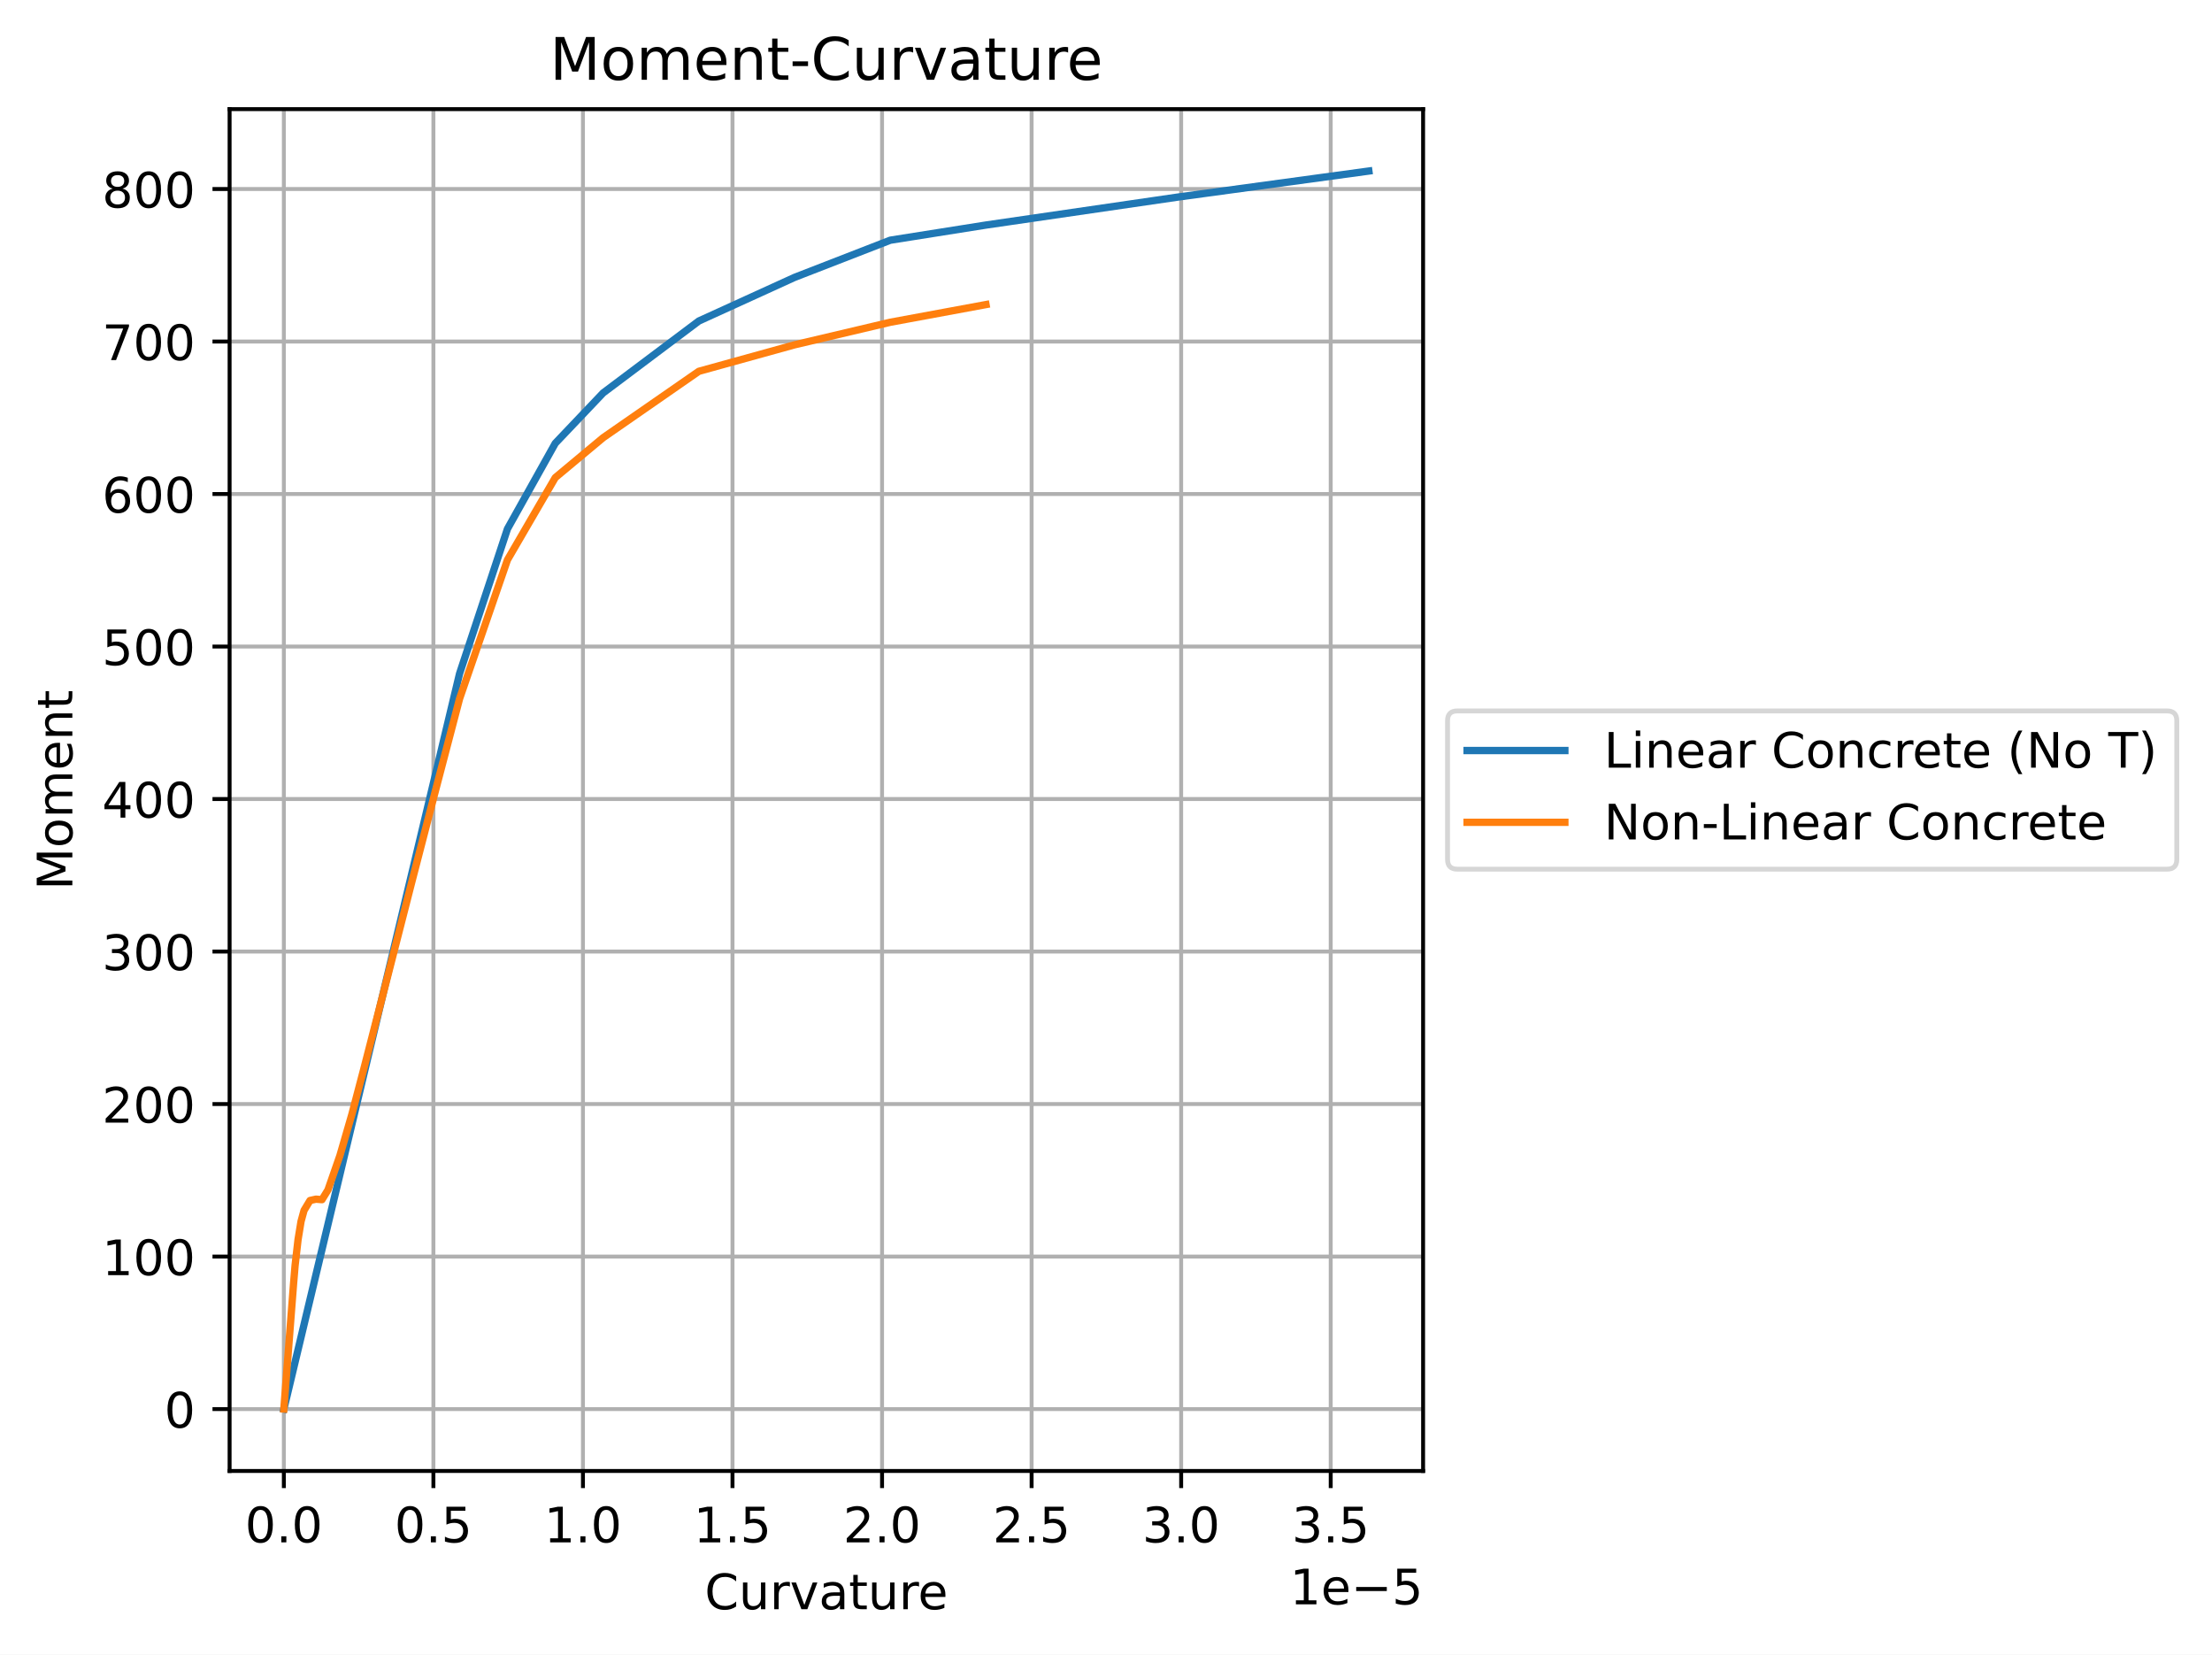
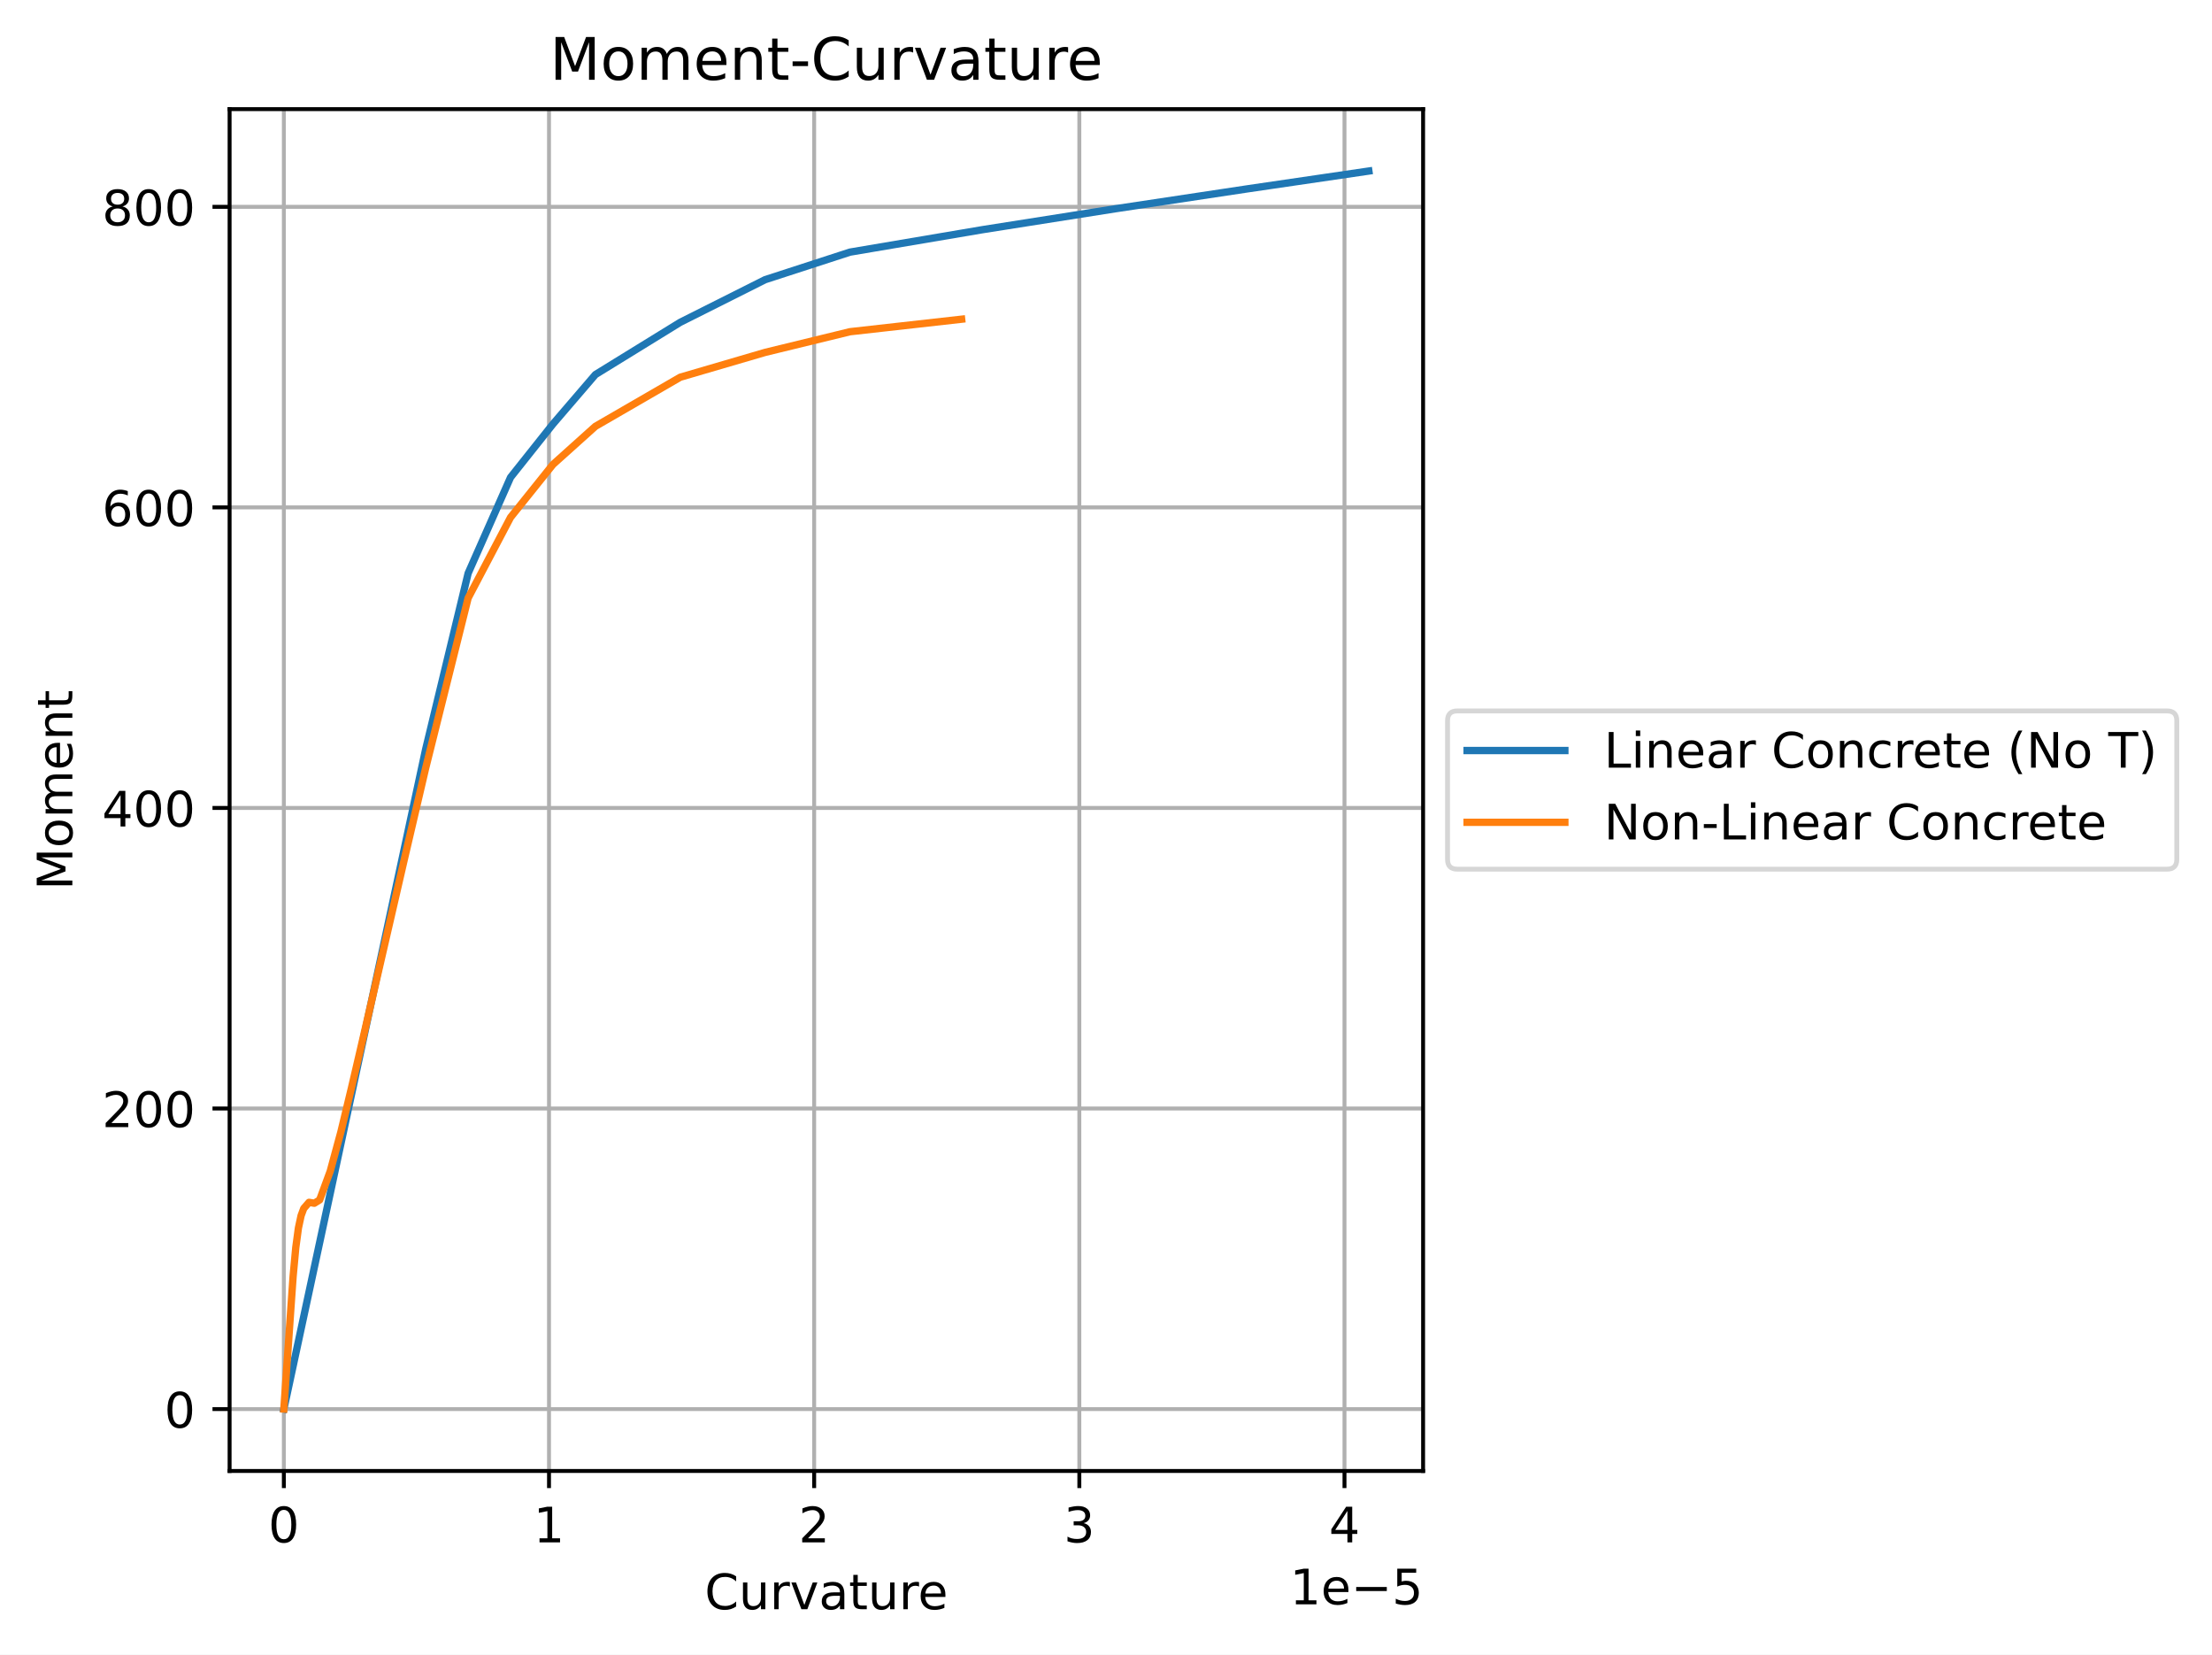
<svg xmlns="http://www.w3.org/2000/svg" xmlns:xlink="http://www.w3.org/1999/xlink" width="452.478pt" height="338.374pt" viewBox="0 0 452.478 338.374" version="1.1">
  <defs>
    <style type="text/css">*{stroke-linejoin: round; stroke-linecap: butt}</style>
  </defs>
  <g id="figure_1">
    <g id="patch_1">
      <path d="M 0 338.374  L 452.478 338.374  L 452.478 0  L 0 0  z " style="fill: #ffffff" />
    </g>
    <g id="axes_1">
      <g id="patch_2">
        <path d="M 46.966 300.818  L 291.103 300.818  L 291.103 22.318  L 46.966 22.318  z " style="fill: #ffffff" />
      </g>
      <g id="matplotlib.axis_1">
        <g id="xtick_1">
          <g id="line2d_1">
-             <path d="M 58.063 300.818  L 58.063 22.318  " clip-path="url(#pca70e47cea)" style="fill: none; stroke: #b0b0b0; stroke-width: 0.8; stroke-linecap: square" />
+             <path d="M 58.063 300.818  L 58.063 22.318  " clip-path="url(#p03a65b9926)" style="fill: none; stroke: #b0b0b0; stroke-width: 0.8; stroke-linecap: square" />
          </g>
          <g id="line2d_2">
            <defs>
-               <path id="meae32cdc11" d="M 0 0  L 0 3.5  " style="stroke: #000000; stroke-width: 0.8" />
-             </defs>
-             <g>
-               <use xlink:href="#meae32cdc11" x="58.063" y="300.818" style="stroke: #000000; stroke-width: 0.8" />
+               <path id="mb6556d8427" d="M 0 0  L 0 3.5  " style="stroke: #000000; stroke-width: 0.8" />
+             </defs>
+             <g>
+               <use xlink:href="#mb6556d8427" x="58.063" y="300.818" style="stroke: #000000; stroke-width: 0.8" />
            </g>
          </g>
          <g id="text_1">
-             <g transform="translate(50.11122 315.4166) scale(0.1 -0.1)">
+             <g transform="translate(54.88153 315.4166) scale(0.1 -0.1)">
              <defs>
                <path id="DejaVuSans-30" d="M 2034 4250  Q 1547 4250 1301 3770  Q 1056 3291 1056 2328  Q 1056 1369 1301 889  Q 1547 409 2034 409  Q 2525 409 2770 889  Q 3016 1369 3016 2328  Q 3016 3291 2770 3770  Q 2525 4250 2034 4250  z M 2034 4750  Q 2819 4750 3233 4129  Q 3647 3509 3647 2328  Q 3647 1150 3233 529  Q 2819 -91 2034 -91  Q 1250 -91 836 529  Q 422 1150 422 2328  Q 422 3509 836 4129  Q 1250 4750 2034 4750  z " transform="scale(0.015625)" />
-                 <path id="DejaVuSans-2e" d="M 684 794  L 1344 794  L 1344 0  L 684 0  L 684 794  z " transform="scale(0.015625)" />
              </defs>
              <use xlink:href="#DejaVuSans-30" />
-               <use xlink:href="#DejaVuSans-2e" x="63.623" />
-               <use xlink:href="#DejaVuSans-30" x="95.41" />
            </g>
          </g>
        </g>
        <g id="xtick_2">
          <g id="line2d_3">
-             <path d="M 88.655 300.818  L 88.655 22.318  " clip-path="url(#pca70e47cea)" style="fill: none; stroke: #b0b0b0; stroke-width: 0.8; stroke-linecap: square" />
+             <path d="M 112.303 300.818  L 112.303 22.318  " clip-path="url(#p03a65b9926)" style="fill: none; stroke: #b0b0b0; stroke-width: 0.8; stroke-linecap: square" />
          </g>
          <g id="line2d_4">
            <g>
-               <use xlink:href="#meae32cdc11" x="88.655" y="300.818" style="stroke: #000000; stroke-width: 0.8" />
+               <use xlink:href="#mb6556d8427" x="112.303" y="300.818" style="stroke: #000000; stroke-width: 0.8" />
            </g>
          </g>
          <g id="text_2">
-             <g transform="translate(80.70298 315.4166) scale(0.1 -0.1)">
-               <defs>
-                 <path id="DejaVuSans-35" d="M 691 4666  L 3169 4666  L 3169 4134  L 1269 4134  L 1269 2991  Q 1406 3038 1543 3061  Q 1681 3084 1819 3084  Q 2600 3084 3056 2656  Q 3513 2228 3513 1497  Q 3513 744 3044 326  Q 2575 -91 1722 -91  Q 1428 -91 1123 -41  Q 819 9 494 109  L 494 744  Q 775 591 1075 516  Q 1375 441 1709 441  Q 2250 441 2565 725  Q 2881 1009 2881 1497  Q 2881 1984 2565 2268  Q 2250 2553 1709 2553  Q 1456 2553 1204 2497  Q 953 2441 691 2322  L 691 4666  z " transform="scale(0.015625)" />
-               </defs>
-               <use xlink:href="#DejaVuSans-30" />
-               <use xlink:href="#DejaVuSans-2e" x="63.623" />
-               <use xlink:href="#DejaVuSans-35" x="95.41" />
+             <g transform="translate(109.1219 315.4166) scale(0.1 -0.1)">
+               <defs>
+                 <path id="DejaVuSans-31" d="M 794 531  L 1825 531  L 1825 4091  L 703 3866  L 703 4441  L 1819 4666  L 2450 4666  L 2450 531  L 3481 531  L 3481 0  L 794 0  L 794 531  z " transform="scale(0.015625)" />
+               </defs>
+               <use xlink:href="#DejaVuSans-31" />
            </g>
          </g>
        </g>
        <g id="xtick_3">
          <g id="line2d_5">
-             <path d="M 119.246 300.818  L 119.246 22.318  " clip-path="url(#pca70e47cea)" style="fill: none; stroke: #b0b0b0; stroke-width: 0.8; stroke-linecap: square" />
+             <path d="M 166.543 300.818  L 166.543 22.318  " clip-path="url(#p03a65b9926)" style="fill: none; stroke: #b0b0b0; stroke-width: 0.8; stroke-linecap: square" />
          </g>
          <g id="line2d_6">
            <g>
-               <use xlink:href="#meae32cdc11" x="119.246" y="300.818" style="stroke: #000000; stroke-width: 0.8" />
+               <use xlink:href="#mb6556d8427" x="166.543" y="300.818" style="stroke: #000000; stroke-width: 0.8" />
            </g>
          </g>
          <g id="text_3">
-             <g transform="translate(111.2947 315.4166) scale(0.1 -0.1)">
-               <defs>
-                 <path id="DejaVuSans-31" d="M 794 531  L 1825 531  L 1825 4091  L 703 3866  L 703 4441  L 1819 4666  L 2450 4666  L 2450 531  L 3481 531  L 3481 0  L 794 0  L 794 531  z " transform="scale(0.015625)" />
-               </defs>
-               <use xlink:href="#DejaVuSans-31" />
-               <use xlink:href="#DejaVuSans-2e" x="63.623" />
-               <use xlink:href="#DejaVuSans-30" x="95.41" />
+             <g transform="translate(163.3622 315.4166) scale(0.1 -0.1)">
+               <defs>
+                 <path id="DejaVuSans-32" d="M 1228 531  L 3431 531  L 3431 0  L 469 0  L 469 531  Q 828 903 1448 1529  Q 2069 2156 2228 2338  Q 2531 2678 2651 2914  Q 2772 3150 2772 3378  Q 2772 3750 2511 3984  Q 2250 4219 1831 4219  Q 1534 4219 1204 4116  Q 875 4013 500 3803  L 500 4441  Q 881 4594 1212 4672  Q 1544 4750 1819 4750  Q 2544 4750 2975 4387  Q 3406 4025 3406 3419  Q 3406 3131 3298 2873  Q 3191 2616 2906 2266  Q 2828 2175 2409 1742  Q 1991 1309 1228 531  z " transform="scale(0.015625)" />
+               </defs>
+               <use xlink:href="#DejaVuSans-32" />
            </g>
          </g>
        </g>
        <g id="xtick_4">
          <g id="line2d_7">
-             <path d="M 149.838 300.818  L 149.838 22.318  " clip-path="url(#pca70e47cea)" style="fill: none; stroke: #b0b0b0; stroke-width: 0.8; stroke-linecap: square" />
+             <path d="M 220.784 300.818  L 220.784 22.318  " clip-path="url(#p03a65b9926)" style="fill: none; stroke: #b0b0b0; stroke-width: 0.8; stroke-linecap: square" />
          </g>
          <g id="line2d_8">
            <g>
-               <use xlink:href="#meae32cdc11" x="149.838" y="300.818" style="stroke: #000000; stroke-width: 0.8" />
+               <use xlink:href="#mb6556d8427" x="220.784" y="300.818" style="stroke: #000000; stroke-width: 0.8" />
            </g>
          </g>
          <g id="text_4">
-             <g transform="translate(141.8865 315.4166) scale(0.1 -0.1)">
-               <use xlink:href="#DejaVuSans-31" />
-               <use xlink:href="#DejaVuSans-2e" x="63.623" />
-               <use xlink:href="#DejaVuSans-35" x="95.41" />
+             <g transform="translate(217.6025 315.4166) scale(0.1 -0.1)">
+               <defs>
+                 <path id="DejaVuSans-33" d="M 2597 2516  Q 3050 2419 3304 2112  Q 3559 1806 3559 1356  Q 3559 666 3084 287  Q 2609 -91 1734 -91  Q 1441 -91 1130 -33  Q 819 25 488 141  L 488 750  Q 750 597 1062 519  Q 1375 441 1716 441  Q 2309 441 2620 675  Q 2931 909 2931 1356  Q 2931 1769 2642 2001  Q 2353 2234 1838 2234  L 1294 2234  L 1294 2753  L 1863 2753  Q 2328 2753 2575 2939  Q 2822 3125 2822 3475  Q 2822 3834 2567 4026  Q 2313 4219 1838 4219  Q 1578 4219 1281 4162  Q 984 4106 628 3988  L 628 4550  Q 988 4650 1302 4700  Q 1616 4750 1894 4750  Q 2613 4750 3031 4423  Q 3450 4097 3450 3541  Q 3450 3153 3228 2886  Q 3006 2619 2597 2516  z " transform="scale(0.015625)" />
+               </defs>
+               <use xlink:href="#DejaVuSans-33" />
            </g>
          </g>
        </g>
        <g id="xtick_5">
          <g id="line2d_9">
-             <path d="M 180.43 300.818  L 180.43 22.318  " clip-path="url(#pca70e47cea)" style="fill: none; stroke: #b0b0b0; stroke-width: 0.8; stroke-linecap: square" />
+             <path d="M 275.024 300.818  L 275.024 22.318  " clip-path="url(#p03a65b9926)" style="fill: none; stroke: #b0b0b0; stroke-width: 0.8; stroke-linecap: square" />
          </g>
          <g id="line2d_10">
            <g>
-               <use xlink:href="#meae32cdc11" x="180.43" y="300.818" style="stroke: #000000; stroke-width: 0.8" />
+               <use xlink:href="#mb6556d8427" x="275.024" y="300.818" style="stroke: #000000; stroke-width: 0.8" />
            </g>
          </g>
          <g id="text_5">
-             <g transform="translate(172.4782 315.4166) scale(0.1 -0.1)">
-               <defs>
-                 <path id="DejaVuSans-32" d="M 1228 531  L 3431 531  L 3431 0  L 469 0  L 469 531  Q 828 903 1448 1529  Q 2069 2156 2228 2338  Q 2531 2678 2651 2914  Q 2772 3150 2772 3378  Q 2772 3750 2511 3984  Q 2250 4219 1831 4219  Q 1534 4219 1204 4116  Q 875 4013 500 3803  L 500 4441  Q 881 4594 1212 4672  Q 1544 4750 1819 4750  Q 2544 4750 2975 4387  Q 3406 4025 3406 3419  Q 3406 3131 3298 2873  Q 3191 2616 2906 2266  Q 2828 2175 2409 1742  Q 1991 1309 1228 531  z " transform="scale(0.015625)" />
-               </defs>
-               <use xlink:href="#DejaVuSans-32" />
-               <use xlink:href="#DejaVuSans-2e" x="63.623" />
-               <use xlink:href="#DejaVuSans-30" x="95.41" />
-             </g>
-           </g>
-         </g>
-         <g id="xtick_6">
-           <g id="line2d_11">
-             <path d="M 211.022 300.818  L 211.022 22.318  " clip-path="url(#pca70e47cea)" style="fill: none; stroke: #b0b0b0; stroke-width: 0.8; stroke-linecap: square" />
-           </g>
-           <g id="line2d_12">
-             <g>
-               <use xlink:href="#meae32cdc11" x="211.022" y="300.818" style="stroke: #000000; stroke-width: 0.8" />
-             </g>
-           </g>
-           <g id="text_6">
-             <g transform="translate(203.07 315.4166) scale(0.1 -0.1)">
-               <use xlink:href="#DejaVuSans-32" />
-               <use xlink:href="#DejaVuSans-2e" x="63.623" />
-               <use xlink:href="#DejaVuSans-35" x="95.41" />
-             </g>
-           </g>
-         </g>
-         <g id="xtick_7">
-           <g id="line2d_13">
-             <path d="M 241.613 300.818  L 241.613 22.318  " clip-path="url(#pca70e47cea)" style="fill: none; stroke: #b0b0b0; stroke-width: 0.8; stroke-linecap: square" />
-           </g>
-           <g id="line2d_14">
-             <g>
-               <use xlink:href="#meae32cdc11" x="241.613" y="300.818" style="stroke: #000000; stroke-width: 0.8" />
-             </g>
-           </g>
-           <g id="text_7">
-             <g transform="translate(233.6618 315.4166) scale(0.1 -0.1)">
-               <defs>
-                 <path id="DejaVuSans-33" d="M 2597 2516  Q 3050 2419 3304 2112  Q 3559 1806 3559 1356  Q 3559 666 3084 287  Q 2609 -91 1734 -91  Q 1441 -91 1130 -33  Q 819 25 488 141  L 488 750  Q 750 597 1062 519  Q 1375 441 1716 441  Q 2309 441 2620 675  Q 2931 909 2931 1356  Q 2931 1769 2642 2001  Q 2353 2234 1838 2234  L 1294 2234  L 1294 2753  L 1863 2753  Q 2328 2753 2575 2939  Q 2822 3125 2822 3475  Q 2822 3834 2567 4026  Q 2313 4219 1838 4219  Q 1578 4219 1281 4162  Q 984 4106 628 3988  L 628 4550  Q 988 4650 1302 4700  Q 1616 4750 1894 4750  Q 2613 4750 3031 4423  Q 3450 4097 3450 3541  Q 3450 3153 3228 2886  Q 3006 2619 2597 2516  z " transform="scale(0.015625)" />
-               </defs>
-               <use xlink:href="#DejaVuSans-33" />
-               <use xlink:href="#DejaVuSans-2e" x="63.623" />
-               <use xlink:href="#DejaVuSans-30" x="95.41" />
-             </g>
-           </g>
-         </g>
-         <g id="xtick_8">
-           <g id="line2d_15">
-             <path d="M 272.205 300.818  L 272.205 22.318  " clip-path="url(#pca70e47cea)" style="fill: none; stroke: #b0b0b0; stroke-width: 0.8; stroke-linecap: square" />
-           </g>
-           <g id="line2d_16">
-             <g>
-               <use xlink:href="#meae32cdc11" x="272.205" y="300.818" style="stroke: #000000; stroke-width: 0.8" />
-             </g>
-           </g>
-           <g id="text_8">
-             <g transform="translate(264.2535 315.4166) scale(0.1 -0.1)">
-               <use xlink:href="#DejaVuSans-33" />
-               <use xlink:href="#DejaVuSans-2e" x="63.623" />
-               <use xlink:href="#DejaVuSans-35" x="95.41" />
-             </g>
-           </g>
-         </g>
-         <g id="text_9">
+             <g transform="translate(271.8429 315.4166) scale(0.1 -0.1)">
+               <defs>
+                 <path id="DejaVuSans-34" d="M 2419 4116  L 825 1625  L 2419 1625  L 2419 4116  z M 2253 4666  L 3047 4666  L 3047 1625  L 3713 1625  L 3713 1100  L 3047 1100  L 3047 0  L 2419 0  L 2419 1100  L 313 1100  L 313 1709  L 2253 4666  z " transform="scale(0.015625)" />
+               </defs>
+               <use xlink:href="#DejaVuSans-34" />
+             </g>
+           </g>
+         </g>
+         <g id="text_6">
          <g transform="translate(144.1469 329.0947) scale(0.1 -0.1)">
            <defs>
              <path id="DejaVuSans-43" d="M 4122 4306  L 4122 3641  Q 3803 3938 3442 4084  Q 3081 4231 2675 4231  Q 1875 4231 1450 3742  Q 1025 3253 1025 2328  Q 1025 1406 1450 917  Q 1875 428 2675 428  Q 3081 428 3442 575  Q 3803 722 4122 1019  L 4122 359  Q 3791 134 3420 21  Q 3050 -91 2638 -91  Q 1578 -91 968 557  Q 359 1206 359 2328  Q 359 3453 968 4101  Q 1578 4750 2638 4750  Q 3056 4750 3426 4639  Q 3797 4528 4122 4306  z " transform="scale(0.015625)" />
              <path id="DejaVuSans-75" d="M 544 1381  L 544 3500  L 1119 3500  L 1119 1403  Q 1119 906 1312 657  Q 1506 409 1894 409  Q 2359 409 2629 706  Q 2900 1003 2900 1516  L 2900 3500  L 3475 3500  L 3475 0  L 2900 0  L 2900 538  Q 2691 219 2414 64  Q 2138 -91 1772 -91  Q 1169 -91 856 284  Q 544 659 544 1381  z M 1991 3584  L 1991 3584  z " transform="scale(0.015625)" />
              <path id="DejaVuSans-72" d="M 2631 2963  Q 2534 3019 2420 3045  Q 2306 3072 2169 3072  Q 1681 3072 1420 2755  Q 1159 2438 1159 1844  L 1159 0  L 581 0  L 581 3500  L 1159 3500  L 1159 2956  Q 1341 3275 1631 3429  Q 1922 3584 2338 3584  Q 2397 3584 2469 3576  Q 2541 3569 2628 3553  L 2631 2963  z " transform="scale(0.015625)" />
              <path id="DejaVuSans-76" d="M 191 3500  L 800 3500  L 1894 563  L 2988 3500  L 3597 3500  L 2284 0  L 1503 0  L 191 3500  z " transform="scale(0.015625)" />
              <path id="DejaVuSans-61" d="M 2194 1759  Q 1497 1759 1228 1600  Q 959 1441 959 1056  Q 959 750 1161 570  Q 1363 391 1709 391  Q 2188 391 2477 730  Q 2766 1069 2766 1631  L 2766 1759  L 2194 1759  z M 3341 1997  L 3341 0  L 2766 0  L 2766 531  Q 2569 213 2275 61  Q 1981 -91 1556 -91  Q 1019 -91 701 211  Q 384 513 384 1019  Q 384 1609 779 1909  Q 1175 2209 1959 2209  L 2766 2209  L 2766 2266  Q 2766 2663 2505 2880  Q 2244 3097 1772 3097  Q 1472 3097 1187 3025  Q 903 2953 641 2809  L 641 3341  Q 956 3463 1253 3523  Q 1550 3584 1831 3584  Q 2591 3584 2966 3190  Q 3341 2797 3341 1997  z " transform="scale(0.015625)" />
              <path id="DejaVuSans-74" d="M 1172 4494  L 1172 3500  L 2356 3500  L 2356 3053  L 1172 3053  L 1172 1153  Q 1172 725 1289 603  Q 1406 481 1766 481  L 2356 481  L 2356 0  L 1766 0  Q 1100 0 847 248  Q 594 497 594 1153  L 594 3053  L 172 3053  L 172 3500  L 594 3500  L 594 4494  L 1172 4494  z " transform="scale(0.015625)" />
              <path id="DejaVuSans-65" d="M 3597 1894  L 3597 1613  L 953 1613  Q 991 1019 1311 708  Q 1631 397 2203 397  Q 2534 397 2845 478  Q 3156 559 3463 722  L 3463 178  Q 3153 47 2828 -22  Q 2503 -91 2169 -91  Q 1331 -91 842 396  Q 353 884 353 1716  Q 353 2575 817 3079  Q 1281 3584 2069 3584  Q 2775 3584 3186 3129  Q 3597 2675 3597 1894  z M 3022 2063  Q 3016 2534 2758 2815  Q 2500 3097 2075 3097  Q 1594 3097 1305 2825  Q 1016 2553 972 2059  L 3022 2063  z " transform="scale(0.015625)" />
            </defs>
            <use xlink:href="#DejaVuSans-43" />
            <use xlink:href="#DejaVuSans-75" x="69.824" />
            <use xlink:href="#DejaVuSans-72" x="133.203" />
            <use xlink:href="#DejaVuSans-76" x="174.316" />
            <use xlink:href="#DejaVuSans-61" x="233.496" />
            <use xlink:href="#DejaVuSans-74" x="294.775" />
            <use xlink:href="#DejaVuSans-75" x="333.984" />
            <use xlink:href="#DejaVuSans-72" x="397.363" />
            <use xlink:href="#DejaVuSans-65" x="436.227" />
          </g>
        </g>
-         <g id="text_10">
+         <g id="text_7">
          <g transform="translate(263.8453 328.0947) scale(0.1 -0.1)">
            <defs>
              <path id="DejaVuSans-2212" d="M 678 2272  L 4684 2272  L 4684 1741  L 678 1741  L 678 2272  z " transform="scale(0.015625)" />
+               <path id="DejaVuSans-35" d="M 691 4666  L 3169 4666  L 3169 4134  L 1269 4134  L 1269 2991  Q 1406 3038 1543 3061  Q 1681 3084 1819 3084  Q 2600 3084 3056 2656  Q 3513 2228 3513 1497  Q 3513 744 3044 326  Q 2575 -91 1722 -91  Q 1428 -91 1123 -41  Q 819 9 494 109  L 494 744  Q 775 591 1075 516  Q 1375 441 1709 441  Q 2250 441 2565 725  Q 2881 1009 2881 1497  Q 2881 1984 2565 2268  Q 2250 2553 1709 2553  Q 1456 2553 1204 2497  Q 953 2441 691 2322  L 691 4666  z " transform="scale(0.015625)" />
            </defs>
            <use xlink:href="#DejaVuSans-31" />
            <use xlink:href="#DejaVuSans-65" x="63.623" />
            <use xlink:href="#DejaVuSans-2212" x="125.146" />
            <use xlink:href="#DejaVuSans-35" x="208.936" />
          </g>
        </g>
      </g>
      <g id="matplotlib.axis_2">
        <g id="ytick_1">
-           <g id="line2d_17">
-             <path d="M 46.966 288.159  L 291.103 288.159  " clip-path="url(#pca70e47cea)" style="fill: none; stroke: #b0b0b0; stroke-width: 0.8; stroke-linecap: square" />
-           </g>
-           <g id="line2d_18">
-             <defs>
-               <path id="ma409e2e758" d="M 0 0  L -3.5 0  " style="stroke: #000000; stroke-width: 0.8" />
-             </defs>
-             <g>
-               <use xlink:href="#ma409e2e758" x="46.966" y="288.159" style="stroke: #000000; stroke-width: 0.8" />
-             </g>
-           </g>
-           <g id="text_11">
+           <g id="line2d_11">
+             <path d="M 46.966 288.159  L 291.103 288.159  " clip-path="url(#p03a65b9926)" style="fill: none; stroke: #b0b0b0; stroke-width: 0.8; stroke-linecap: square" />
+           </g>
+           <g id="line2d_12">
+             <defs>
+               <path id="mfeec7e7540" d="M 0 0  L -3.5 0  " style="stroke: #000000; stroke-width: 0.8" />
+             </defs>
+             <g>
+               <use xlink:href="#mfeec7e7540" x="46.966" y="288.159" style="stroke: #000000; stroke-width: 0.8" />
+             </g>
+           </g>
+           <g id="text_8">
            <g transform="translate(33.60312 291.9583) scale(0.1 -0.1)">
              <use xlink:href="#DejaVuSans-30" />
            </g>
          </g>
        </g>
        <g id="ytick_2">
-           <g id="line2d_19">
-             <path d="M 46.966 256.971  L 291.103 256.971  " clip-path="url(#pca70e47cea)" style="fill: none; stroke: #b0b0b0; stroke-width: 0.8; stroke-linecap: square" />
-           </g>
-           <g id="line2d_20">
-             <g>
-               <use xlink:href="#ma409e2e758" x="46.966" y="256.971" style="stroke: #000000; stroke-width: 0.8" />
-             </g>
-           </g>
-           <g id="text_12">
-             <g transform="translate(20.87813 260.7702) scale(0.1 -0.1)">
-               <use xlink:href="#DejaVuSans-31" />
-               <use xlink:href="#DejaVuSans-30" x="63.623" />
-               <use xlink:href="#DejaVuSans-30" x="127.246" />
-             </g>
-           </g>
-         </g>
-         <g id="ytick_3">
-           <g id="line2d_21">
-             <path d="M 46.966 225.783  L 291.103 225.783  " clip-path="url(#pca70e47cea)" style="fill: none; stroke: #b0b0b0; stroke-width: 0.8; stroke-linecap: square" />
-           </g>
-           <g id="line2d_22">
-             <g>
-               <use xlink:href="#ma409e2e758" x="46.966" y="225.783" style="stroke: #000000; stroke-width: 0.8" />
-             </g>
-           </g>
-           <g id="text_13">
-             <g transform="translate(20.87813 229.5822) scale(0.1 -0.1)">
+           <g id="line2d_13">
+             <path d="M 46.966 226.693  L 291.103 226.693  " clip-path="url(#p03a65b9926)" style="fill: none; stroke: #b0b0b0; stroke-width: 0.8; stroke-linecap: square" />
+           </g>
+           <g id="line2d_14">
+             <g>
+               <use xlink:href="#mfeec7e7540" x="46.966" y="226.693" style="stroke: #000000; stroke-width: 0.8" />
+             </g>
+           </g>
+           <g id="text_9">
+             <g transform="translate(20.87813 230.4925) scale(0.1 -0.1)">
              <use xlink:href="#DejaVuSans-32" />
              <use xlink:href="#DejaVuSans-30" x="63.623" />
              <use xlink:href="#DejaVuSans-30" x="127.246" />
            </g>
          </g>
        </g>
-         <g id="ytick_4">
-           <g id="line2d_23">
-             <path d="M 46.966 194.595  L 291.103 194.595  " clip-path="url(#pca70e47cea)" style="fill: none; stroke: #b0b0b0; stroke-width: 0.8; stroke-linecap: square" />
-           </g>
-           <g id="line2d_24">
-             <g>
-               <use xlink:href="#ma409e2e758" x="46.966" y="194.595" style="stroke: #000000; stroke-width: 0.8" />
-             </g>
-           </g>
-           <g id="text_14">
-             <g transform="translate(20.87813 198.3942) scale(0.1 -0.1)">
-               <use xlink:href="#DejaVuSans-33" />
-               <use xlink:href="#DejaVuSans-30" x="63.623" />
-               <use xlink:href="#DejaVuSans-30" x="127.246" />
-             </g>
-           </g>
-         </g>
-         <g id="ytick_5">
-           <g id="line2d_25">
-             <path d="M 46.966 163.407  L 291.103 163.407  " clip-path="url(#pca70e47cea)" style="fill: none; stroke: #b0b0b0; stroke-width: 0.8; stroke-linecap: square" />
-           </g>
-           <g id="line2d_26">
-             <g>
-               <use xlink:href="#ma409e2e758" x="46.966" y="163.407" style="stroke: #000000; stroke-width: 0.8" />
-             </g>
-           </g>
-           <g id="text_15">
-             <g transform="translate(20.87813 167.2062) scale(0.1 -0.1)">
-               <defs>
-                 <path id="DejaVuSans-34" d="M 2419 4116  L 825 1625  L 2419 1625  L 2419 4116  z M 2253 4666  L 3047 4666  L 3047 1625  L 3713 1625  L 3713 1100  L 3047 1100  L 3047 0  L 2419 0  L 2419 1100  L 313 1100  L 313 1709  L 2253 4666  z " transform="scale(0.015625)" />
-               </defs>
+         <g id="ytick_3">
+           <g id="line2d_15">
+             <path d="M 46.966 165.228  L 291.103 165.228  " clip-path="url(#p03a65b9926)" style="fill: none; stroke: #b0b0b0; stroke-width: 0.8; stroke-linecap: square" />
+           </g>
+           <g id="line2d_16">
+             <g>
+               <use xlink:href="#mfeec7e7540" x="46.966" y="165.228" style="stroke: #000000; stroke-width: 0.8" />
+             </g>
+           </g>
+           <g id="text_10">
+             <g transform="translate(20.87813 169.0268) scale(0.1 -0.1)">
              <use xlink:href="#DejaVuSans-34" />
              <use xlink:href="#DejaVuSans-30" x="63.623" />
              <use xlink:href="#DejaVuSans-30" x="127.246" />
            </g>
          </g>
        </g>
-         <g id="ytick_6">
-           <g id="line2d_27">
-             <path d="M 46.966 132.219  L 291.103 132.219  " clip-path="url(#pca70e47cea)" style="fill: none; stroke: #b0b0b0; stroke-width: 0.8; stroke-linecap: square" />
-           </g>
-           <g id="line2d_28">
-             <g>
-               <use xlink:href="#ma409e2e758" x="46.966" y="132.219" style="stroke: #000000; stroke-width: 0.8" />
-             </g>
-           </g>
-           <g id="text_16">
-             <g transform="translate(20.87813 136.0181) scale(0.1 -0.1)">
-               <use xlink:href="#DejaVuSans-35" />
-               <use xlink:href="#DejaVuSans-30" x="63.623" />
-               <use xlink:href="#DejaVuSans-30" x="127.246" />
-             </g>
-           </g>
-         </g>
-         <g id="ytick_7">
-           <g id="line2d_29">
-             <path d="M 46.966 101.031  L 291.103 101.031  " clip-path="url(#pca70e47cea)" style="fill: none; stroke: #b0b0b0; stroke-width: 0.8; stroke-linecap: square" />
-           </g>
-           <g id="line2d_30">
-             <g>
-               <use xlink:href="#ma409e2e758" x="46.966" y="101.031" style="stroke: #000000; stroke-width: 0.8" />
-             </g>
-           </g>
-           <g id="text_17">
-             <g transform="translate(20.87813 104.8301) scale(0.1 -0.1)">
+         <g id="ytick_4">
+           <g id="line2d_17">
+             <path d="M 46.966 103.762  L 291.103 103.762  " clip-path="url(#p03a65b9926)" style="fill: none; stroke: #b0b0b0; stroke-width: 0.8; stroke-linecap: square" />
+           </g>
+           <g id="line2d_18">
+             <g>
+               <use xlink:href="#mfeec7e7540" x="46.966" y="103.762" style="stroke: #000000; stroke-width: 0.8" />
+             </g>
+           </g>
+           <g id="text_11">
+             <g transform="translate(20.87813 107.5611) scale(0.1 -0.1)">
              <defs>
                <path id="DejaVuSans-36" d="M 2113 2584  Q 1688 2584 1439 2293  Q 1191 2003 1191 1497  Q 1191 994 1439 701  Q 1688 409 2113 409  Q 2538 409 2786 701  Q 3034 994 3034 1497  Q 3034 2003 2786 2293  Q 2538 2584 2113 2584  z M 3366 4563  L 3366 3988  Q 3128 4100 2886 4159  Q 2644 4219 2406 4219  Q 1781 4219 1451 3797  Q 1122 3375 1075 2522  Q 1259 2794 1537 2939  Q 1816 3084 2150 3084  Q 2853 3084 3261 2657  Q 3669 2231 3669 1497  Q 3669 778 3244 343  Q 2819 -91 2113 -91  Q 1303 -91 875 529  Q 447 1150 447 2328  Q 447 3434 972 4092  Q 1497 4750 2381 4750  Q 2619 4750 2861 4703  Q 3103 4656 3366 4563  z " transform="scale(0.015625)" />
              </defs>
              <use xlink:href="#DejaVuSans-36" />
              <use xlink:href="#DejaVuSans-30" x="63.623" />
              <use xlink:href="#DejaVuSans-30" x="127.246" />
            </g>
          </g>
        </g>
-         <g id="ytick_8">
-           <g id="line2d_31">
-             <path d="M 46.966 69.843  L 291.103 69.843  " clip-path="url(#pca70e47cea)" style="fill: none; stroke: #b0b0b0; stroke-width: 0.8; stroke-linecap: square" />
-           </g>
-           <g id="line2d_32">
-             <g>
-               <use xlink:href="#ma409e2e758" x="46.966" y="69.843" style="stroke: #000000; stroke-width: 0.8" />
-             </g>
-           </g>
-           <g id="text_18">
-             <g transform="translate(20.87813 73.64211) scale(0.1 -0.1)">
-               <defs>
-                 <path id="DejaVuSans-37" d="M 525 4666  L 3525 4666  L 3525 4397  L 1831 0  L 1172 0  L 2766 4134  L 525 4134  L 525 4666  z " transform="scale(0.015625)" />
-               </defs>
-               <use xlink:href="#DejaVuSans-37" />
-               <use xlink:href="#DejaVuSans-30" x="63.623" />
-               <use xlink:href="#DejaVuSans-30" x="127.246" />
-             </g>
-           </g>
-         </g>
-         <g id="ytick_9">
-           <g id="line2d_33">
-             <path d="M 46.966 38.655  L 291.103 38.655  " clip-path="url(#pca70e47cea)" style="fill: none; stroke: #b0b0b0; stroke-width: 0.8; stroke-linecap: square" />
-           </g>
-           <g id="line2d_34">
-             <g>
-               <use xlink:href="#ma409e2e758" x="46.966" y="38.655" style="stroke: #000000; stroke-width: 0.8" />
-             </g>
-           </g>
-           <g id="text_19">
-             <g transform="translate(20.87813 42.45409) scale(0.1 -0.1)">
+         <g id="ytick_5">
+           <g id="line2d_19">
+             <path d="M 46.966 42.296  L 291.103 42.296  " clip-path="url(#p03a65b9926)" style="fill: none; stroke: #b0b0b0; stroke-width: 0.8; stroke-linecap: square" />
+           </g>
+           <g id="line2d_20">
+             <g>
+               <use xlink:href="#mfeec7e7540" x="46.966" y="42.296" style="stroke: #000000; stroke-width: 0.8" />
+             </g>
+           </g>
+           <g id="text_12">
+             <g transform="translate(20.87813 46.09538) scale(0.1 -0.1)">
              <defs>
                <path id="DejaVuSans-38" d="M 2034 2216  Q 1584 2216 1326 1975  Q 1069 1734 1069 1313  Q 1069 891 1326 650  Q 1584 409 2034 409  Q 2484 409 2743 651  Q 3003 894 3003 1313  Q 3003 1734 2745 1975  Q 2488 2216 2034 2216  z M 1403 2484  Q 997 2584 770 2862  Q 544 3141 544 3541  Q 544 4100 942 4425  Q 1341 4750 2034 4750  Q 2731 4750 3128 4425  Q 3525 4100 3525 3541  Q 3525 3141 3298 2862  Q 3072 2584 2669 2484  Q 3125 2378 3379 2068  Q 3634 1759 3634 1313  Q 3634 634 3220 271  Q 2806 -91 2034 -91  Q 1263 -91 848 271  Q 434 634 434 1313  Q 434 1759 690 2068  Q 947 2378 1403 2484  z M 1172 3481  Q 1172 3119 1398 2916  Q 1625 2713 2034 2713  Q 2441 2713 2670 2916  Q 2900 3119 2900 3481  Q 2900 3844 2670 4047  Q 2441 4250 2034 4250  Q 1625 4250 1398 4047  Q 1172 3844 1172 3481  z " transform="scale(0.015625)" />
              </defs>
              <use xlink:href="#DejaVuSans-38" />
              <use xlink:href="#DejaVuSans-30" x="63.623" />
              <use xlink:href="#DejaVuSans-30" x="127.246" />
            </g>
          </g>
        </g>
-         <g id="text_20">
+         <g id="text_13">
          <g transform="translate(14.79844 182.0173) rotate(-90) scale(0.1 -0.1)">
            <defs>
              <path id="DejaVuSans-4d" d="M 628 4666  L 1569 4666  L 2759 1491  L 3956 4666  L 4897 4666  L 4897 0  L 4281 0  L 4281 4097  L 3078 897  L 2444 897  L 1241 4097  L 1241 0  L 628 0  L 628 4666  z " transform="scale(0.015625)" />
              <path id="DejaVuSans-6f" d="M 1959 3097  Q 1497 3097 1228 2736  Q 959 2375 959 1747  Q 959 1119 1226 758  Q 1494 397 1959 397  Q 2419 397 2687 759  Q 2956 1122 2956 1747  Q 2956 2369 2687 2733  Q 2419 3097 1959 3097  z M 1959 3584  Q 2709 3584 3137 3096  Q 3566 2609 3566 1747  Q 3566 888 3137 398  Q 2709 -91 1959 -91  Q 1206 -91 779 398  Q 353 888 353 1747  Q 353 2609 779 3096  Q 1206 3584 1959 3584  z " transform="scale(0.015625)" />
              <path id="DejaVuSans-6d" d="M 3328 2828  Q 3544 3216 3844 3400  Q 4144 3584 4550 3584  Q 5097 3584 5394 3201  Q 5691 2819 5691 2113  L 5691 0  L 5113 0  L 5113 2094  Q 5113 2597 4934 2840  Q 4756 3084 4391 3084  Q 3944 3084 3684 2787  Q 3425 2491 3425 1978  L 3425 0  L 2847 0  L 2847 2094  Q 2847 2600 2669 2842  Q 2491 3084 2119 3084  Q 1678 3084 1418 2786  Q 1159 2488 1159 1978  L 1159 0  L 581 0  L 581 3500  L 1159 3500  L 1159 2956  Q 1356 3278 1631 3431  Q 1906 3584 2284 3584  Q 2666 3584 2933 3390  Q 3200 3197 3328 2828  z " transform="scale(0.015625)" />
              <path id="DejaVuSans-6e" d="M 3513 2113  L 3513 0  L 2938 0  L 2938 2094  Q 2938 2591 2744 2837  Q 2550 3084 2163 3084  Q 1697 3084 1428 2787  Q 1159 2491 1159 1978  L 1159 0  L 581 0  L 581 3500  L 1159 3500  L 1159 2956  Q 1366 3272 1645 3428  Q 1925 3584 2291 3584  Q 2894 3584 3203 3211  Q 3513 2838 3513 2113  z " transform="scale(0.015625)" />
            </defs>
            <use xlink:href="#DejaVuSans-4d" />
            <use xlink:href="#DejaVuSans-6f" x="86.279" />
            <use xlink:href="#DejaVuSans-6d" x="147.461" />
            <use xlink:href="#DejaVuSans-65" x="244.873" />
            <use xlink:href="#DejaVuSans-6e" x="306.396" />
            <use xlink:href="#DejaVuSans-74" x="369.775" />
          </g>
        </g>
      </g>
-       <g id="line2d_35">
-         <path d="M 58.063 288.159  L 58.675 285.599  L 58.981 284.319  L 59.133 283.679  L 59.439 282.399  L 59.745 281.119  L 60.051 279.839  L 60.357 278.559  L 60.969 275.999  L 61.581 273.439  L 62.193 270.879  L 63.416 265.759  L 64.64 260.639  L 65.864 255.519  L 67.087 250.398  L 69.535 240.158  L 71.982 229.918  L 74.429 219.678  L 79.324 199.198  L 84.219 178.717  L 89.113 158.237  L 94.008 137.756  L 103.797 108.169  L 113.587 90.652  L 123.376 80.355  L 142.955 65.647  L 162.534 56.725  L 182.112 49.122  L 201.691 46.022  L 240.849 40.316  L 280.006 34.977  " clip-path="url(#pca70e47cea)" style="fill: none; stroke: #1f77b4; stroke-width: 1.5; stroke-linecap: square" />
-       </g>
-       <g id="line2d_36">
-         <path d="M 58.063 288.159  L 58.675 280.266  L 58.981 276.319  L 59.133 274.346  L 59.439 270.4  L 59.745 266.453  L 60.051 262.507  L 60.357 258.842  L 60.969 253.492  L 61.581 249.769  L 62.193 247.531  L 63.416 245.504  L 64.64 245.234  L 65.864 245.335  L 67.087 243.341  L 69.535 236.307  L 71.982 227.869  L 74.429 218.571  L 79.324 199.548  L 84.219 180.424  L 89.113 161.552  L 94.008 142.893  L 103.797 114.508  L 113.587 97.675  L 123.376 89.511  L 142.955 75.932  L 162.534 70.516  L 182.112 65.903  L 201.691 62.283  " clip-path="url(#pca70e47cea)" style="fill: none; stroke: #ff7f0e; stroke-width: 1.5; stroke-linecap: square" />
+       <g id="line2d_21">
+         <path d="M 58.063 288.159  L 58.605 285.636  L 59.148 283.114  L 59.419 281.852  L 59.69 280.591  L 59.961 279.33  L 60.504 276.807  L 61.046 274.284  L 61.588 271.762  L 62.131 269.239  L 63.216 264.194  L 64.3 259.148  L 65.385 254.103  L 67.555 244.012  L 69.724 233.921  L 71.894 223.831  L 74.064 213.74  L 78.403 193.559  L 82.742 173.377  L 87.081 153.195  L 95.76 117.235  L 104.438 97.622  L 113.117 86.709  L 121.795 76.602  L 139.152 65.912  L 156.509 57.196  L 173.866 51.561  L 200.986 46.968  L 228.106 42.697  L 255.226 38.612  L 280.006 34.977  " clip-path="url(#p03a65b9926)" style="fill: none; stroke: #1f77b4; stroke-width: 1.5; stroke-linecap: square" />
+       </g>
+       <g id="line2d_22">
+         <path d="M 58.063 288.159  L 58.605 280.381  L 59.148 272.603  L 59.419 268.714  L 59.69 264.825  L 59.961 260.985  L 60.504 255.125  L 61.046 251.118  L 61.588 248.605  L 62.131 247.136  L 63.216 245.882  L 64.3 246.067  L 65.385 245.39  L 67.555 239.498  L 69.724 231.508  L 71.894 222.489  L 74.064 213.177  L 78.403 194.364  L 82.742 175.576  L 87.081 157.042  L 95.76 122.304  L 104.438 105.803  L 113.117 94.98  L 121.795 87.186  L 139.152 77.144  L 156.509 72.067  L 173.866 67.839  L 196.708 65.276  " clip-path="url(#p03a65b9926)" style="fill: none; stroke: #ff7f0e; stroke-width: 1.5; stroke-linecap: square" />
      </g>
      <g id="patch_3">
        <path d="M 46.966 300.818  L 46.966 22.318  " style="fill: none; stroke: #000000; stroke-width: 0.8; stroke-linejoin: miter; stroke-linecap: square" />
      </g>
      <g id="patch_4">
        <path d="M 291.103 300.818  L 291.103 22.318  " style="fill: none; stroke: #000000; stroke-width: 0.8; stroke-linejoin: miter; stroke-linecap: square" />
      </g>
      <g id="patch_5">
        <path d="M 46.966 300.818  L 291.103 300.818  " style="fill: none; stroke: #000000; stroke-width: 0.8; stroke-linejoin: miter; stroke-linecap: square" />
      </g>
      <g id="patch_6">
        <path d="M 46.966 22.318  L 291.103 22.318  " style="fill: none; stroke: #000000; stroke-width: 0.8; stroke-linejoin: miter; stroke-linecap: square" />
      </g>
-       <g id="text_21">
+       <g id="text_14">
        <g transform="translate(112.4656 16.31812) scale(0.12 -0.12)">
          <defs>
            <path id="DejaVuSans-2d" d="M 313 2009  L 1997 2009  L 1997 1497  L 313 1497  L 313 2009  z " transform="scale(0.015625)" />
          </defs>
          <use xlink:href="#DejaVuSans-4d" />
          <use xlink:href="#DejaVuSans-6f" x="86.279" />
          <use xlink:href="#DejaVuSans-6d" x="147.461" />
          <use xlink:href="#DejaVuSans-65" x="244.873" />
          <use xlink:href="#DejaVuSans-6e" x="306.396" />
          <use xlink:href="#DejaVuSans-74" x="369.775" />
          <use xlink:href="#DejaVuSans-2d" x="408.984" />
          <use xlink:href="#DejaVuSans-43" x="445.068" />
          <use xlink:href="#DejaVuSans-75" x="514.893" />
          <use xlink:href="#DejaVuSans-72" x="578.271" />
          <use xlink:href="#DejaVuSans-76" x="619.385" />
          <use xlink:href="#DejaVuSans-61" x="678.564" />
          <use xlink:href="#DejaVuSans-74" x="739.844" />
          <use xlink:href="#DejaVuSans-75" x="779.053" />
          <use xlink:href="#DejaVuSans-72" x="842.432" />
          <use xlink:href="#DejaVuSans-65" x="881.295" />
        </g>
      </g>
      <g id="legend_1">
        <g id="patch_7">
          <path d="M 298.103 177.746  L 443.278 177.746  Q 445.278 177.746 445.278 175.746  L 445.278 147.39  Q 445.278 145.39 443.278 145.39  L 298.103 145.39  Q 296.103 145.39 296.103 147.39  L 296.103 175.746  Q 296.103 177.746 298.103 177.746  z " style="fill: #ffffff; opacity: 0.8; stroke: #cccccc; stroke-linejoin: miter" />
        </g>
-         <g id="line2d_37">
+         <g id="line2d_23">
          <path d="M 300.103 153.488  L 310.103 153.488  L 320.103 153.488  " style="fill: none; stroke: #1f77b4; stroke-width: 1.5; stroke-linecap: square" />
        </g>
-         <g id="text_22">
+         <g id="text_15">
          <g transform="translate(328.1031 156.9884) scale(0.1 -0.1)">
            <defs>
              <path id="DejaVuSans-4c" d="M 628 4666  L 1259 4666  L 1259 531  L 3531 531  L 3531 0  L 628 0  L 628 4666  z " transform="scale(0.015625)" />
              <path id="DejaVuSans-69" d="M 603 3500  L 1178 3500  L 1178 0  L 603 0  L 603 3500  z M 603 4863  L 1178 4863  L 1178 4134  L 603 4134  L 603 4863  z " transform="scale(0.015625)" />
              <path id="DejaVuSans-20" transform="scale(0.015625)" />
              <path id="DejaVuSans-63" d="M 3122 3366  L 3122 2828  Q 2878 2963 2633 3030  Q 2388 3097 2138 3097  Q 1578 3097 1268 2742  Q 959 2388 959 1747  Q 959 1106 1268 751  Q 1578 397 2138 397  Q 2388 397 2633 464  Q 2878 531 3122 666  L 3122 134  Q 2881 22 2623 -34  Q 2366 -91 2075 -91  Q 1284 -91 818 406  Q 353 903 353 1747  Q 353 2603 823 3093  Q 1294 3584 2113 3584  Q 2378 3584 2631 3529  Q 2884 3475 3122 3366  z " transform="scale(0.015625)" />
              <path id="DejaVuSans-28" d="M 1984 4856  Q 1566 4138 1362 3434  Q 1159 2731 1159 2009  Q 1159 1288 1364 580  Q 1569 -128 1984 -844  L 1484 -844  Q 1016 -109 783 600  Q 550 1309 550 2009  Q 550 2706 781 3412  Q 1013 4119 1484 4856  L 1984 4856  z " transform="scale(0.015625)" />
              <path id="DejaVuSans-4e" d="M 628 4666  L 1478 4666  L 3547 763  L 3547 4666  L 4159 4666  L 4159 0  L 3309 0  L 1241 3903  L 1241 0  L 628 0  L 628 4666  z " transform="scale(0.015625)" />
              <path id="DejaVuSans-54" d="M -19 4666  L 3928 4666  L 3928 4134  L 2272 4134  L 2272 0  L 1638 0  L 1638 4134  L -19 4134  L -19 4666  z " transform="scale(0.015625)" />
              <path id="DejaVuSans-29" d="M 513 4856  L 1013 4856  Q 1481 4119 1714 3412  Q 1947 2706 1947 2009  Q 1947 1309 1714 600  Q 1481 -109 1013 -844  L 513 -844  Q 928 -128 1133 580  Q 1338 1288 1338 2009  Q 1338 2731 1133 3434  Q 928 4138 513 4856  z " transform="scale(0.015625)" />
            </defs>
            <use xlink:href="#DejaVuSans-4c" />
            <use xlink:href="#DejaVuSans-69" x="55.713" />
            <use xlink:href="#DejaVuSans-6e" x="83.496" />
            <use xlink:href="#DejaVuSans-65" x="146.875" />
            <use xlink:href="#DejaVuSans-61" x="208.398" />
            <use xlink:href="#DejaVuSans-72" x="269.678" />
            <use xlink:href="#DejaVuSans-20" x="310.791" />
            <use xlink:href="#DejaVuSans-43" x="342.578" />
            <use xlink:href="#DejaVuSans-6f" x="412.402" />
            <use xlink:href="#DejaVuSans-6e" x="473.584" />
            <use xlink:href="#DejaVuSans-63" x="536.963" />
            <use xlink:href="#DejaVuSans-72" x="591.943" />
            <use xlink:href="#DejaVuSans-65" x="630.807" />
            <use xlink:href="#DejaVuSans-74" x="692.33" />
            <use xlink:href="#DejaVuSans-65" x="731.539" />
            <use xlink:href="#DejaVuSans-20" x="793.062" />
            <use xlink:href="#DejaVuSans-28" x="824.85" />
            <use xlink:href="#DejaVuSans-4e" x="863.863" />
            <use xlink:href="#DejaVuSans-6f" x="938.668" />
            <use xlink:href="#DejaVuSans-20" x="999.85" />
            <use xlink:href="#DejaVuSans-54" x="1031.637" />
            <use xlink:href="#DejaVuSans-29" x="1092.721" />
          </g>
        </g>
-         <g id="line2d_38">
+         <g id="line2d_24">
          <path d="M 300.103 168.167  L 310.103 168.167  L 320.103 168.167  " style="fill: none; stroke: #ff7f0e; stroke-width: 1.5; stroke-linecap: square" />
        </g>
-         <g id="text_23">
+         <g id="text_16">
          <g transform="translate(328.1031 171.6666) scale(0.1 -0.1)">
            <use xlink:href="#DejaVuSans-4e" />
            <use xlink:href="#DejaVuSans-6f" x="74.805" />
            <use xlink:href="#DejaVuSans-6e" x="135.986" />
            <use xlink:href="#DejaVuSans-2d" x="199.365" />
            <use xlink:href="#DejaVuSans-4c" x="235.449" />
            <use xlink:href="#DejaVuSans-69" x="291.162" />
            <use xlink:href="#DejaVuSans-6e" x="318.945" />
            <use xlink:href="#DejaVuSans-65" x="382.324" />
            <use xlink:href="#DejaVuSans-61" x="443.848" />
            <use xlink:href="#DejaVuSans-72" x="505.127" />
            <use xlink:href="#DejaVuSans-20" x="546.24" />
            <use xlink:href="#DejaVuSans-43" x="578.027" />
            <use xlink:href="#DejaVuSans-6f" x="647.852" />
            <use xlink:href="#DejaVuSans-6e" x="709.033" />
            <use xlink:href="#DejaVuSans-63" x="772.412" />
            <use xlink:href="#DejaVuSans-72" x="827.393" />
            <use xlink:href="#DejaVuSans-65" x="866.256" />
            <use xlink:href="#DejaVuSans-74" x="927.779" />
            <use xlink:href="#DejaVuSans-65" x="966.988" />
          </g>
        </g>
      </g>
    </g>
  </g>
  <defs>
-     <clipPath id="pca70e47cea">
+     <clipPath id="p03a65b9926">
      <rect x="46.966" y="22.318" width="244.137" height="278.5" />
    </clipPath>
  </defs>
</svg>
